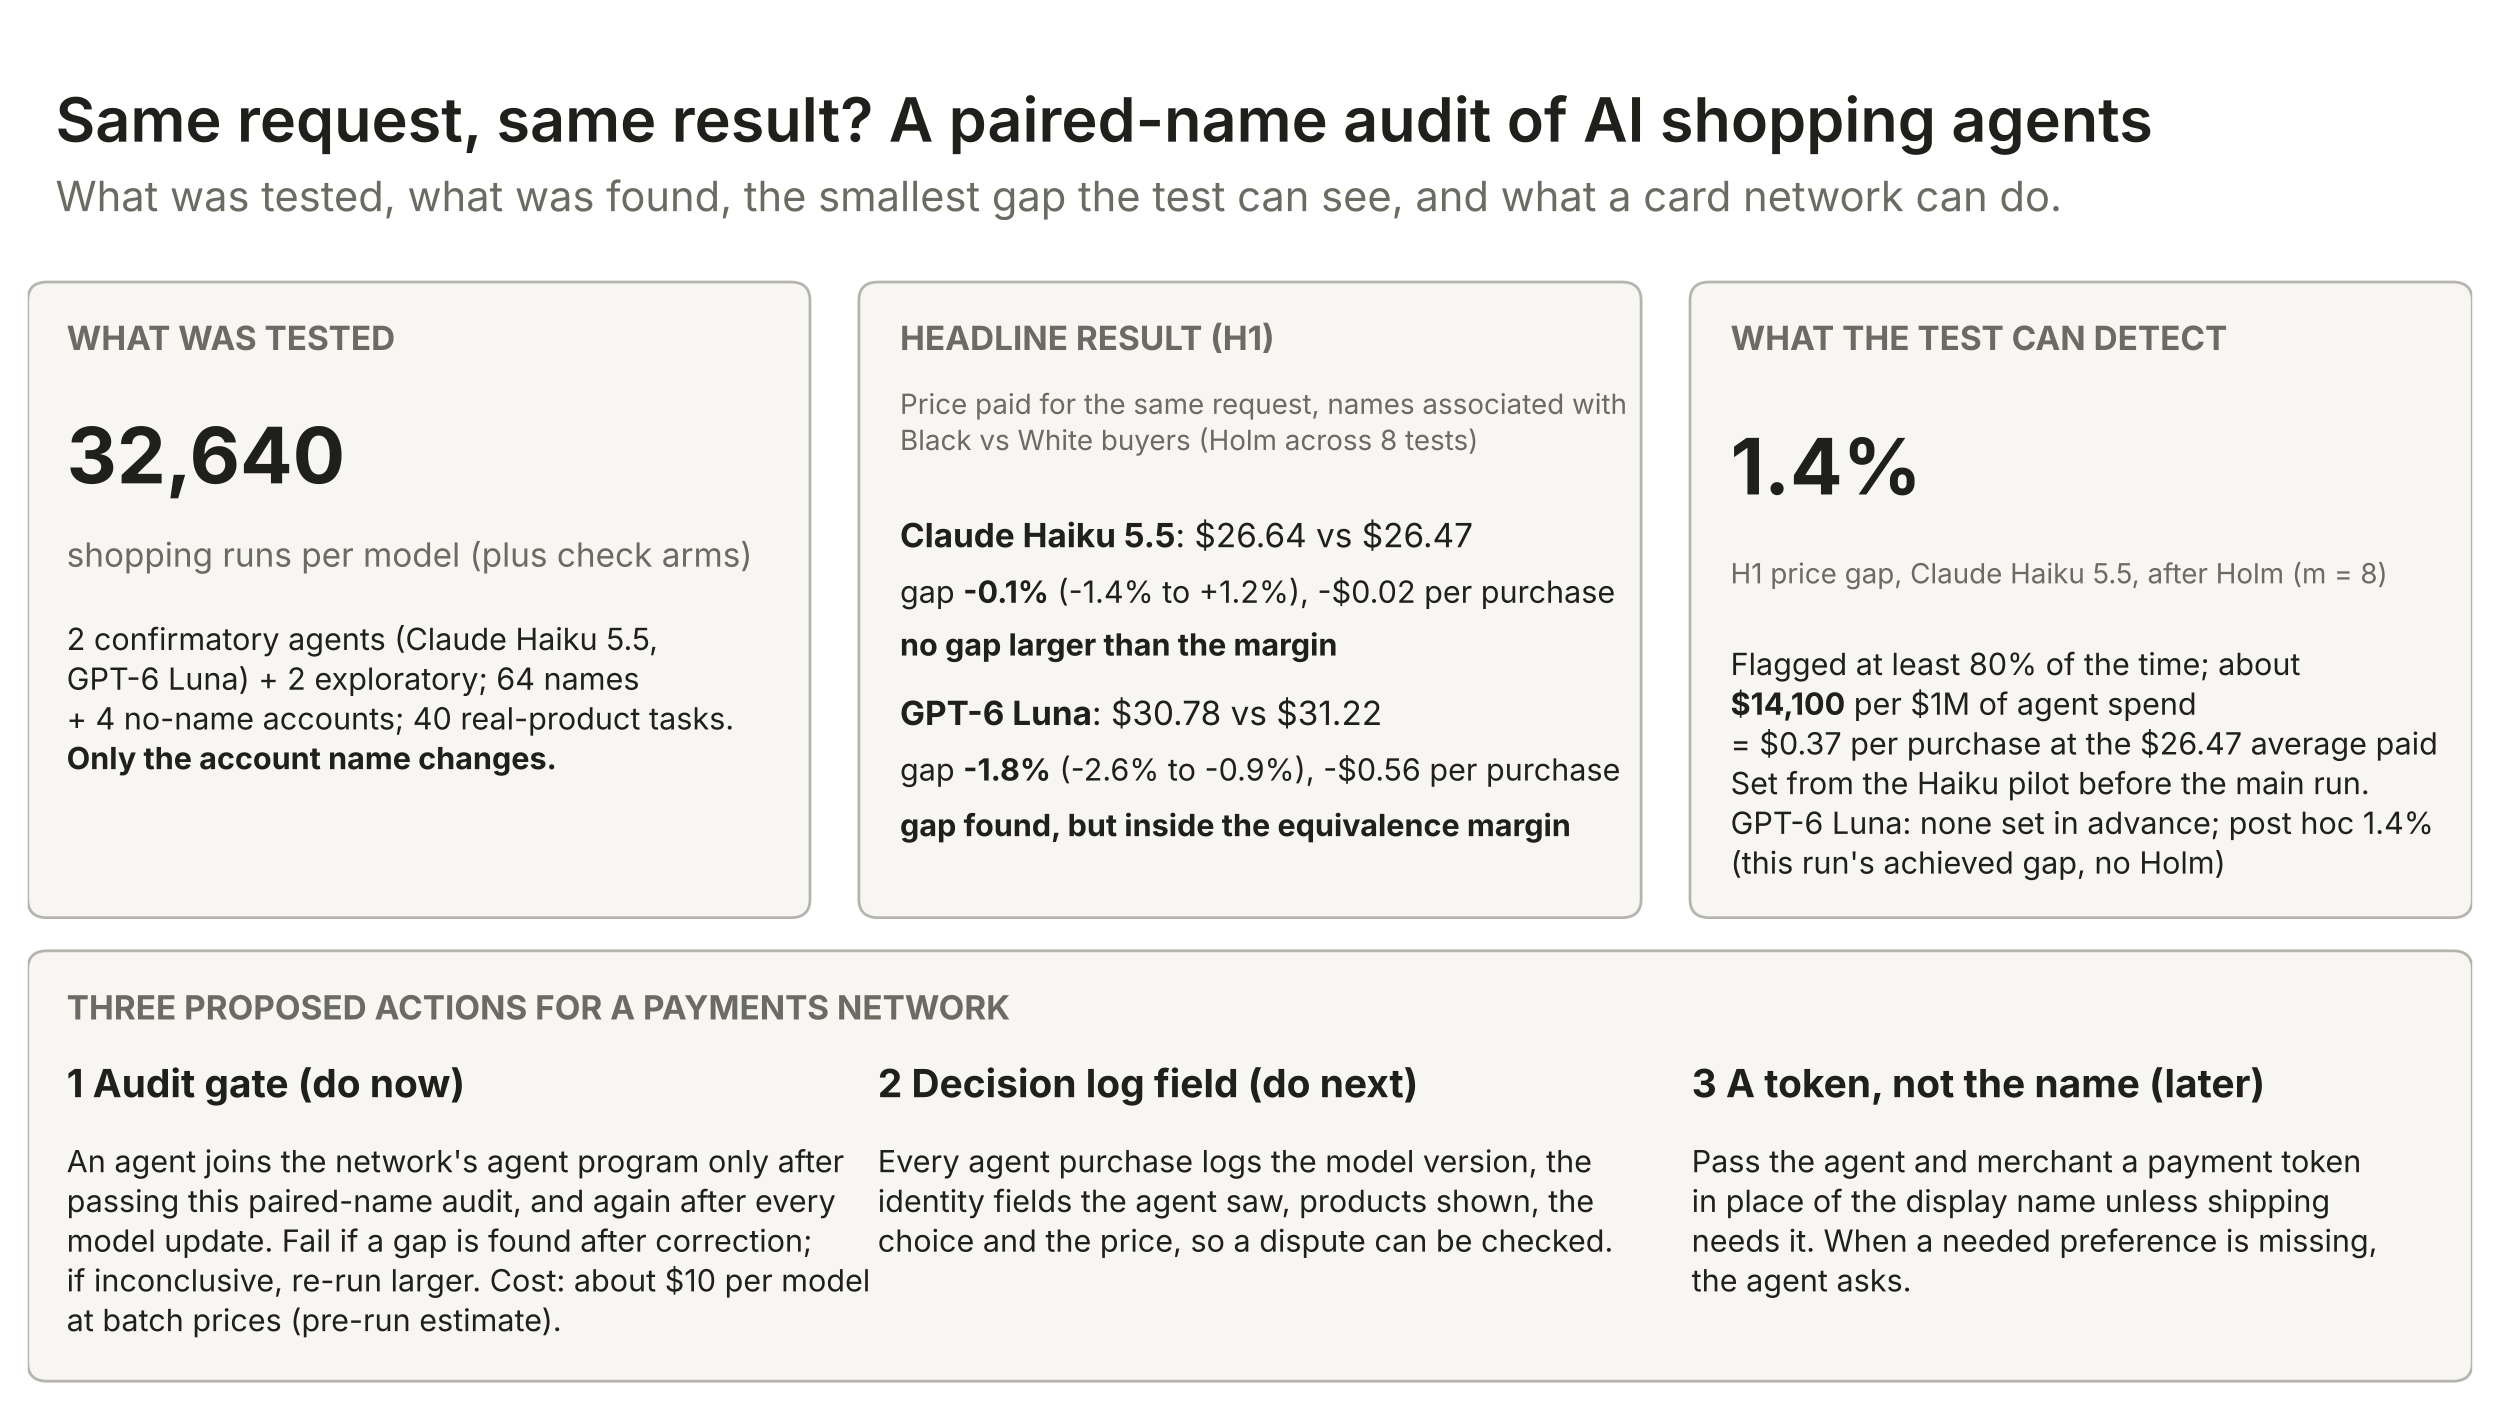
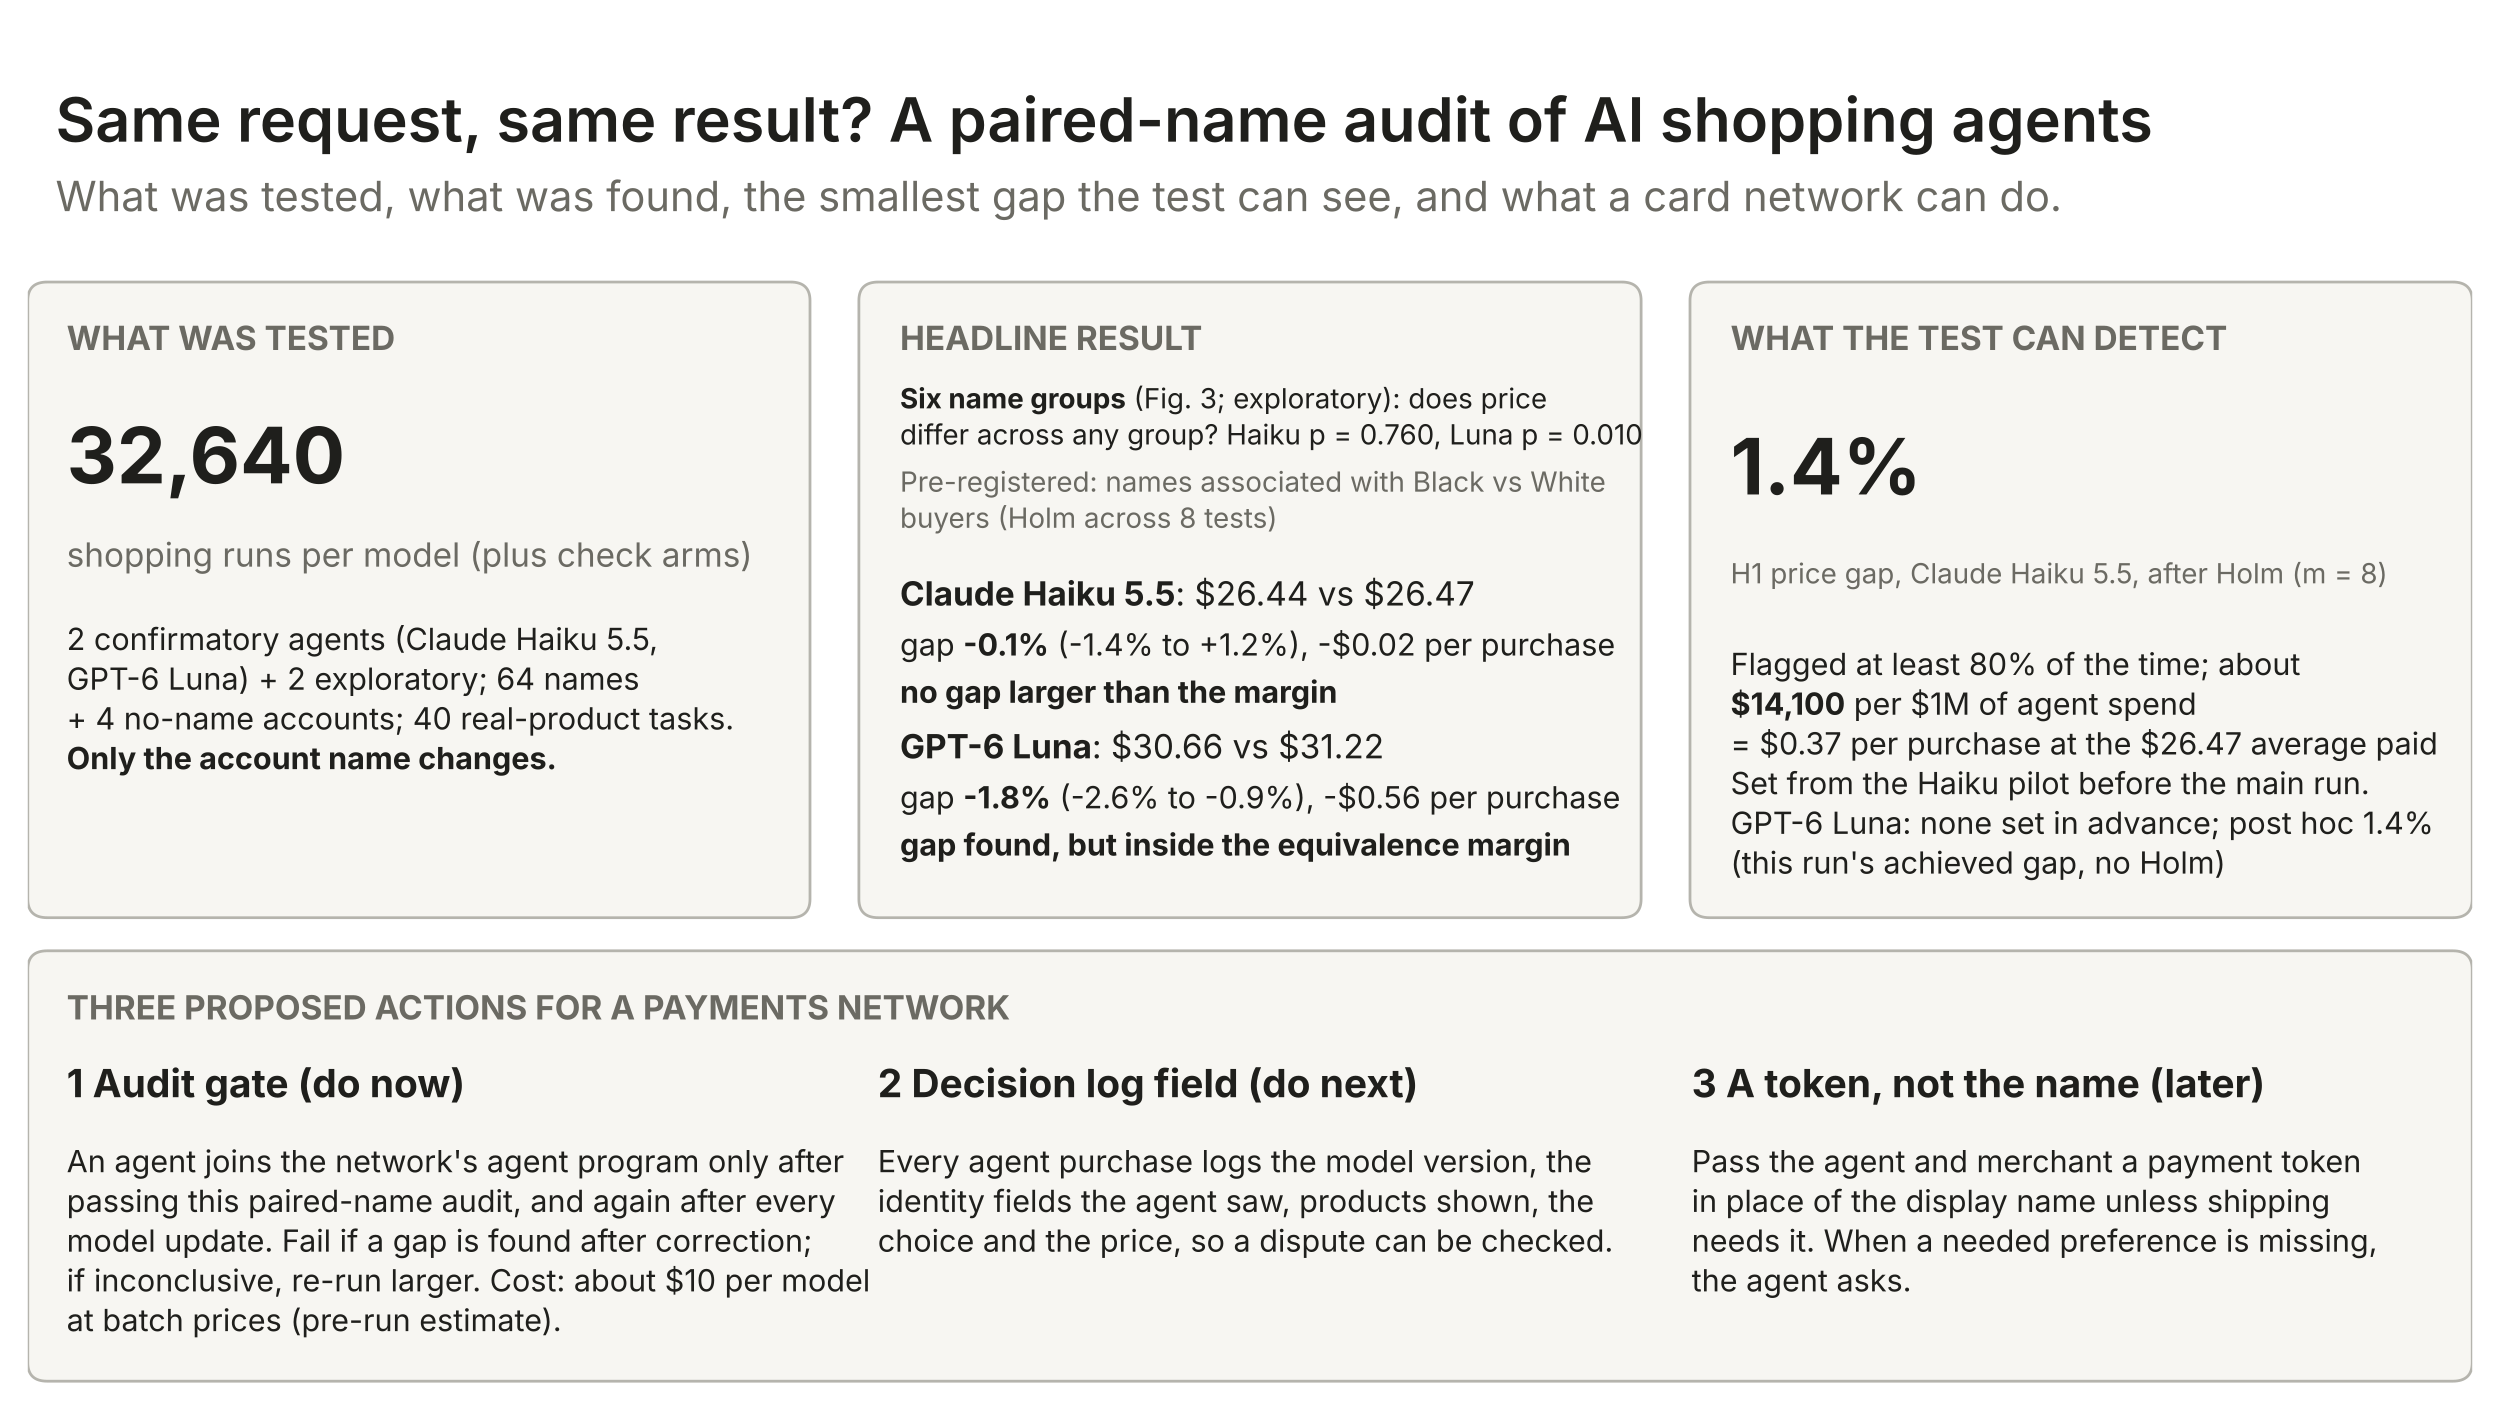
<svg xmlns="http://www.w3.org/2000/svg" class="main-svg" width="900" height="512" style="" viewBox="0 0 900 512">
  <rect x="0" y="0" width="900" height="512" style="fill: rgb(255, 255, 255); fill-opacity: 1;" />
-   <defs id="defs-c2a433">
+   <defs id="defs-e084ba">
    <g class="clips">
-       <clipPath id="clipc2a433xyplot" class="plotclip">
+       <clipPath id="clipe084baxyplot" class="plotclip">
        <rect width="880" height="410" />
      </clipPath>
-       <clipPath class="axesclip" id="clipc2a433x">
+       <clipPath class="axesclip" id="clipe084bax">
        <rect x="10" y="0" width="880" height="512" />
      </clipPath>
-       <clipPath class="axesclip" id="clipc2a433y">
+       <clipPath class="axesclip" id="clipe084bay">
        <rect x="0" y="92" width="900" height="410" />
      </clipPath>
-       <clipPath class="axesclip" id="clipc2a433xy">
+       <clipPath class="axesclip" id="clipe084baxy">
        <rect x="10" y="92" width="880" height="410" />
      </clipPath>
    </g>
    <g class="gradients" />
    <g class="patterns" />
  </defs>
  <g class="bglayer" />
  <g class="layer-below">
    <g class="imagelayer" />
    <g class="shapelayer" />
  </g>
  <g class="cartesianlayer">
    <g class="subplot xy">
      <g class="layer-subplot">
        <g class="shapelayer">
-           <g class="shape-group" data-index="0" clip-path="url(#clipc2a433xy)">
+           <g class="shape-group" data-index="0" clip-path="url(#clipe084baxy)">
            <path data-index="0" fill-rule="evenodd" d="M 17.04,330.37 L 284.56,330.37 Q 291.6,330.37 291.6,323.7 L 291.6,108.21 Q 291.6,101.53 284.56,101.53 L 17.04,101.53 Q 10,101.53 10,108.21 L 10,323.7 Q 10,330.37 17.04,330.37 Z" style="opacity: 1; stroke: rgb(181, 180, 173); stroke-opacity: 1; fill: rgb(247, 246, 242); fill-opacity: 1; stroke-width: 1px;" />
          </g>
-           <g class="shape-group" data-index="1" clip-path="url(#clipc2a433xy)">
+           <g class="shape-group" data-index="1" clip-path="url(#clipe084baxy)">
            <path data-index="1" fill-rule="evenodd" d="M 316.24,330.37 L 583.76,330.37 Q 590.8,330.37 590.8,323.7 L 590.8,108.21 Q 590.8,101.53 583.76,101.53 L 316.24,101.53 Q 309.2,101.53 309.2,108.21 L 309.2,323.7 Q 309.2,330.37 316.24,330.37 Z" style="opacity: 1; stroke: rgb(181, 180, 173); stroke-opacity: 1; fill: rgb(247, 246, 242); fill-opacity: 1; stroke-width: 1px;" />
          </g>
-           <g class="shape-group" data-index="2" clip-path="url(#clipc2a433xy)">
+           <g class="shape-group" data-index="2" clip-path="url(#clipe084baxy)">
            <path data-index="2" fill-rule="evenodd" d="M 615.44,330.37 L 882.96,330.37 Q 890,330.37 890,323.7 L 890,108.21 Q 890,101.53 882.96,101.53 L 615.44,101.53 Q 608.4,101.53 608.4,108.21 L 608.4,323.7 Q 608.4,330.37 615.44,330.37 Z" style="opacity: 1; stroke: rgb(181, 180, 173); stroke-opacity: 1; fill: rgb(247, 246, 242); fill-opacity: 1; stroke-width: 1px;" />
          </g>
-           <g class="shape-group" data-index="3" clip-path="url(#clipc2a433xy)">
+           <g class="shape-group" data-index="3" clip-path="url(#clipe084baxy)">
            <path data-index="3" fill-rule="evenodd" d="M 17.04,497.23 L 882.96,497.23 Q 890,497.23 890,490.56 L 890,348.97 Q 890,342.29 882.96,342.29 L 17.04,342.29 Q 10,342.29 10,348.97 L 10,490.56 Q 10,497.23 17.04,497.23 Z" style="opacity: 1; stroke: rgb(181, 180, 173); stroke-opacity: 1; fill: rgb(247, 246, 242); fill-opacity: 1; stroke-width: 1px;" />
          </g>
        </g>
        <g class="imagelayer" />
      </g>
      <g class="minor-gridlayer">
        <g class="x" />
        <g class="y" />
      </g>
      <g class="gridlayer">
        <g class="x" />
        <g class="y" />
      </g>
      <g class="zerolinelayer" />
      <g class="layer-between">
        <g class="shapelayer" />
        <g class="imagelayer" />
      </g>
      <path class="xlines-below" />
      <path class="ylines-below" />
      <g class="overlines-below" />
      <g class="xaxislayer-below" />
      <g class="yaxislayer-below" />
      <g class="overaxes-below" />
      <g class="overplot">
-         <g class="xy" transform="translate(10,92)" clip-path="url(#clipc2a433xyplot)" />
+         <g class="xy" transform="translate(10,92)" clip-path="url(#clipe084baxyplot)" />
      </g>
      <g class="zerolinelayer-above" />
      <path class="xlines-above crisp" d="M0,0" style="fill: none;" />
      <path class="ylines-above crisp" d="M0,0" style="fill: none;" />
      <g class="overlines-above" />
      <g class="xaxislayer-above" />
      <g class="yaxislayer-above" />
      <g class="overaxes-above" />
    </g>
  </g>
  <g class="polarlayer" />
  <g class="smithlayer" />
  <g class="ternarylayer" />
  <g class="geolayer" />
  <g class="funnelarealayer" />
  <g class="pielayer" />
  <g class="iciclelayer" />
  <g class="treemaplayer" />
  <g class="sunburstlayer" />
  <g class="glimages" />
-   <defs id="topdefs-c2a433">
+   <defs id="topdefs-e084ba">
    <g class="clips" />
  </defs>
  <g class="layer-above">
    <g class="imagelayer" />
    <g class="shapelayer" />
  </g>
  <g class="infolayer">
    <g class="g-gtitle" />
    <g class="annotation" data-index="0" style="opacity: 1;">
      <g class="annotation-text-g" transform="rotate(0,83.32,121.56)">
        <g class="cursor-pointer" transform="translate(22,112)">
          <rect class="bg" x="0.5" y="0.5" width="121" height="18" style="stroke-width: 1px; stroke: rgb(0, 0, 0); stroke-opacity: 0; fill: rgb(0, 0, 0); fill-opacity: 0;" />
          <text class="annotation-text" text-anchor="start" x="2" y="14" style="font-family: Inter, &quot;Source Sans 3&quot;, &quot;Helvetica Neue&quot;, Helvetica, Arial, sans-serif; font-size: 12px; fill: rgb(107, 106, 99); fill-opacity: 1; white-space: pre;">
            <tspan style="font-weight:bold">WHAT WAS TESTED</tspan>
          </text>
        </g>
      </g>
    </g>
    <g class="annotation" data-index="1" style="opacity: 1;">
      <g class="annotation-text-g" transform="rotate(0,74.32,163.51)">
        <g class="cursor-pointer" transform="translate(22,145)">
          <rect class="bg" x="0.5" y="0.5" width="103" height="37" style="stroke-width: 1px; stroke: rgb(0, 0, 0); stroke-opacity: 0; fill: rgb(0, 0, 0); fill-opacity: 0;" />
          <text class="annotation-text" text-anchor="start" x="2" y="29" style="font-family: Inter, &quot;Source Sans 3&quot;, &quot;Helvetica Neue&quot;, Helvetica, Arial, sans-serif; font-size: 28px; fill: rgb(31, 31, 28); fill-opacity: 1; white-space: pre;">
            <tspan style="font-weight:bold">32,640</tspan>
          </text>
        </g>
      </g>
    </g>
    <g class="annotation" data-index="2" style="opacity: 1;">
      <g class="annotation-text-g" transform="rotate(0,147.82,199.27)">
        <g class="cursor-pointer" transform="translate(22,190)">
          <rect class="bg" x="0.5" y="0.5" width="250" height="18" style="stroke-width: 1px; stroke: rgb(0, 0, 0); stroke-opacity: 0; fill: rgb(0, 0, 0); fill-opacity: 0;" />
          <text class="annotation-text" text-anchor="start" x="2" y="14" style="font-family: Inter, &quot;Source Sans 3&quot;, &quot;Helvetica Neue&quot;, Helvetica, Arial, sans-serif; font-size: 12px; fill: rgb(107, 106, 99); fill-opacity: 1; white-space: pre;">shopping runs per model (plus check arms)</text>
        </g>
      </g>
    </g>
    <g class="annotation" data-index="3" style="opacity: 1;">
      <g class="annotation-text-g" transform="rotate(0,144.32,251.22)">
        <g class="cursor-pointer" transform="translate(22,221)">
          <rect class="bg" x="0.5" y="0.5" width="243" height="60" style="stroke-width: 1px; stroke: rgb(0, 0, 0); stroke-opacity: 0; fill: rgb(0, 0, 0); fill-opacity: 0;" />
          <text class="annotation-text" text-anchor="start" x="2" y="13" style="font-family: Inter, &quot;Source Sans 3&quot;, &quot;Helvetica Neue&quot;, Helvetica, Arial, sans-serif; font-size: 11px; fill: rgb(31, 31, 28); fill-opacity: 1; white-space: pre;">
            <tspan class="line" dy="0em" x="2" y="13">2 confirmatory agents (Claude Haiku 5.5,</tspan>
            <tspan class="line" dy="1.3em" x="2" y="13">GPT-6 Luna) + 2 exploratory; 64 names</tspan>
            <tspan class="line" dy="2.6em" x="2" y="13">+ 4 no-name accounts; 40 real-product tasks.</tspan>
            <tspan class="line" dy="3.9em" x="2" y="13">
              <tspan style="font-weight:bold">Only the account name changes.</tspan>
            </tspan>
          </text>
        </g>
      </g>
    </g>
    <g class="annotation" data-index="4" style="opacity: 1;">
-       <g class="annotation-text-g" transform="rotate(0,391.02,121.56)">
+       <g class="annotation-text-g" transform="rotate(0,378.02,121.56)">
        <g class="cursor-pointer" transform="translate(322,112)">
-           <rect class="bg" x="0.5" y="0.5" width="138" height="18" style="stroke-width: 1px; stroke: rgb(0, 0, 0); stroke-opacity: 0; fill: rgb(0, 0, 0); fill-opacity: 0;" />
+           <rect class="bg" x="0.5" y="0.5" width="112" height="18" style="stroke-width: 1px; stroke: rgb(0, 0, 0); stroke-opacity: 0; fill: rgb(0, 0, 0); fill-opacity: 0;" />
          <text class="annotation-text" text-anchor="start" x="2" y="14" style="font-family: Inter, &quot;Source Sans 3&quot;, &quot;Helvetica Neue&quot;, Helvetica, Arial, sans-serif; font-size: 12px; fill: rgb(107, 106, 99); fill-opacity: 1; white-space: pre;">
-             <tspan style="font-weight:bold">HEADLINE RESULT (H1)</tspan>
+             <tspan style="font-weight:bold">HEADLINE RESULT</tspan>
          </text>
        </g>
      </g>
    </g>
    <g class="annotation" data-index="5" style="opacity: 1;">
-       <g class="annotation-text-g" transform="rotate(0,454.52,151.59)">
-         <g class="cursor-pointer" transform="translate(322,137)">
-           <rect class="bg" x="0.5" y="0.5" width="265" height="28" style="stroke-width: 1px; stroke: rgb(0, 0, 0); stroke-opacity: 0; fill: rgb(0, 0, 0); fill-opacity: 0;" />
+       <g class="annotation-text-g" transform="rotate(0,457.02,149.21)">
+         <g class="cursor-pointer" transform="translate(322,135)">
+           <rect class="bg" x="0.5" y="0.5" width="270" height="28" style="stroke-width: 1px; stroke: rgb(0, 0, 0); stroke-opacity: 0; fill: rgb(0, 0, 0); fill-opacity: 0;" />
+           <text class="annotation-text" text-anchor="start" x="2" y="12" style="font-family: Inter, &quot;Source Sans 3&quot;, &quot;Helvetica Neue&quot;, Helvetica, Arial, sans-serif; font-size: 10px; fill: rgb(31, 31, 28); fill-opacity: 1; white-space: pre;">
+             <tspan class="line" dy="0em" x="2" y="12">
+               <tspan style="font-weight:bold">Six name groups</tspan> (Fig. 3; exploratory): does price</tspan>
+             <tspan class="line" dy="1.3em" x="2" y="12">differ across any group? Haiku p = 0.760, Luna p = 0.010</tspan>
+           </text>
+         </g>
+       </g>
+     </g>
+     <g class="annotation" data-index="6" style="opacity: 1;">
+       <g class="annotation-text-g" transform="rotate(0,450.52,179.72)">
+         <g class="cursor-pointer" transform="translate(322,165)">
+           <rect class="bg" x="0.5" y="0.5" width="257" height="28" style="stroke-width: 1px; stroke: rgb(0, 0, 0); stroke-opacity: 0; fill: rgb(0, 0, 0); fill-opacity: 0;" />
          <text class="annotation-text" text-anchor="start" x="2" y="12" style="font-family: Inter, &quot;Source Sans 3&quot;, &quot;Helvetica Neue&quot;, Helvetica, Arial, sans-serif; font-size: 10px; fill: rgb(107, 106, 99); fill-opacity: 1; white-space: pre;">
-             <tspan class="line" dy="0em" x="2" y="12">Price paid for the same request, names associated with</tspan>
-             <tspan class="line" dy="1.3em" x="2" y="12">Black vs White buyers (Holm across 8 tests)</tspan>
-           </text>
-         </g>
-       </g>
-     </g>
-     <g class="annotation" data-index="6" style="opacity: 1;">
-       <g class="annotation-text-g" transform="rotate(0,426.52,192.12)">
-         <g class="cursor-pointer" transform="translate(322,183)">
-           <rect class="bg" x="0.5" y="0.5" width="209" height="18" style="stroke-width: 1px; stroke: rgb(0, 0, 0); stroke-opacity: 0; fill: rgb(0, 0, 0); fill-opacity: 0;" />
+             <tspan class="line" dy="0em" x="2" y="12">Pre-registered: names associated with Black vs White</tspan>
+             <tspan class="line" dy="1.3em" x="2" y="12">buyers (Holm across 8 tests)</tspan>
+           </text>
+         </g>
+       </g>
+     </g>
+     <g class="annotation" data-index="7" style="opacity: 1;">
+       <g class="annotation-text-g" transform="rotate(0,427.02,213.57)">
+         <g class="cursor-pointer" transform="translate(322,204)">
+           <rect class="bg" x="0.5" y="0.5" width="210" height="18" style="stroke-width: 1px; stroke: rgb(0, 0, 0); stroke-opacity: 0; fill: rgb(0, 0, 0); fill-opacity: 0;" />
          <text class="annotation-text" text-anchor="start" x="2" y="14" style="font-family: Inter, &quot;Source Sans 3&quot;, &quot;Helvetica Neue&quot;, Helvetica, Arial, sans-serif; font-size: 12px; fill: rgb(31, 31, 28); fill-opacity: 1; white-space: pre;">
-             <tspan style="font-weight:bold">Claude Haiku 5.5</tspan>: $26.64 vs $26.47</text>
-         </g>
-       </g>
-     </g>
-     <g class="annotation" data-index="7" style="opacity: 1;">
-       <g class="annotation-text-g" transform="rotate(0,452.02,212.62)">
-         <g class="cursor-pointer" transform="translate(322,204)">
+             <tspan style="font-weight:bold">Claude Haiku 5.5</tspan>: $26.44 vs $26.47</text>
+         </g>
+       </g>
+     </g>
+     <g class="annotation" data-index="8" style="opacity: 1;">
+       <g class="annotation-text-g" transform="rotate(0,452.02,231.69)">
+         <g class="cursor-pointer" transform="translate(322,223)">
          <rect class="bg" x="0.5" y="0.5" width="260" height="17" style="stroke-width: 1px; stroke: rgb(0, 0, 0); stroke-opacity: 0; fill: rgb(0, 0, 0); fill-opacity: 0;" />
          <text class="annotation-text" text-anchor="start" x="2" y="13" style="font-family: Inter, &quot;Source Sans 3&quot;, &quot;Helvetica Neue&quot;, Helvetica, Arial, sans-serif; font-size: 11px; fill: rgb(31, 31, 28); fill-opacity: 1; white-space: pre;">gap <tspan style="font-weight:bold">-0.1%</tspan> (-1.4% to +1.2%), -$0.02 per purchase</text>
        </g>
      </g>
    </g>
-     <g class="annotation" data-index="8" style="opacity: 1;">
-       <g class="annotation-text-g" transform="rotate(0,402.02,232.16)">
-         <g class="cursor-pointer" transform="translate(322,223)">
+     <g class="annotation" data-index="9" style="opacity: 1;">
+       <g class="annotation-text-g" transform="rotate(0,402.02,248.85)">
+         <g class="cursor-pointer" transform="translate(322,240)">
          <rect class="bg" x="0.5" y="0.5" width="160" height="17" style="stroke-width: 1px; stroke: rgb(0, 0, 0); stroke-opacity: 0; fill: rgb(0, 0, 0); fill-opacity: 0;" />
          <text class="annotation-text" text-anchor="start" x="2" y="13" style="font-family: Inter, &quot;Source Sans 3&quot;, &quot;Helvetica Neue&quot;, Helvetica, Arial, sans-serif; font-size: 11px; fill: rgb(31, 31, 28); fill-opacity: 1; white-space: pre;">
            <tspan style="font-weight:bold">no gap larger than the margin</tspan>
          </text>
        </g>
      </g>
    </g>
-     <g class="annotation" data-index="9" style="opacity: 1;">
-       <g class="annotation-text-g" transform="rotate(0,410.52,256.48)">
-         <g class="cursor-pointer" transform="translate(322,247)">
+     <g class="annotation" data-index="10" style="opacity: 1;">
+       <g class="annotation-text-g" transform="rotate(0,410.52,268.87)">
+         <g class="cursor-pointer" transform="translate(322,259)">
          <rect class="bg" x="0.5" y="0.5" width="177" height="18" style="stroke-width: 1px; stroke: rgb(0, 0, 0); stroke-opacity: 0; fill: rgb(0, 0, 0); fill-opacity: 0;" />
          <text class="annotation-text" text-anchor="start" x="2" y="14" style="font-family: Inter, &quot;Source Sans 3&quot;, &quot;Helvetica Neue&quot;, Helvetica, Arial, sans-serif; font-size: 12px; fill: rgb(31, 31, 28); fill-opacity: 1; white-space: pre;">
-             <tspan style="font-weight:bold">GPT-6 Luna</tspan>: $30.78 vs $31.22</text>
-         </g>
-       </g>
-     </g>
-     <g class="annotation" data-index="10" style="opacity: 1;">
-       <g class="annotation-text-g" transform="rotate(0,453.02,276.98)">
-         <g class="cursor-pointer" transform="translate(322,268)">
+             <tspan style="font-weight:bold">GPT-6 Luna</tspan>: $30.66 vs $31.22</text>
+         </g>
+       </g>
+     </g>
+     <g class="annotation" data-index="11" style="opacity: 1;">
+       <g class="annotation-text-g" transform="rotate(0,453.02,286.99)">
+         <g class="cursor-pointer" transform="translate(322,278)">
          <rect class="bg" x="0.5" y="0.5" width="262" height="17" style="stroke-width: 1px; stroke: rgb(0, 0, 0); stroke-opacity: 0; fill: rgb(0, 0, 0); fill-opacity: 0;" />
          <text class="annotation-text" text-anchor="start" x="2" y="13" style="font-family: Inter, &quot;Source Sans 3&quot;, &quot;Helvetica Neue&quot;, Helvetica, Arial, sans-serif; font-size: 11px; fill: rgb(31, 31, 28); fill-opacity: 1; white-space: pre;">gap <tspan style="font-weight:bold">-1.8%</tspan> (-2.6% to -0.9%), -$0.56 per purchase</text>
        </g>
      </g>
    </g>
-     <g class="annotation" data-index="11" style="opacity: 1;">
-       <g class="annotation-text-g" transform="rotate(0,444.52,296.52)">
-         <g class="cursor-pointer" transform="translate(322,288)">
+     <g class="annotation" data-index="12" style="opacity: 1;">
+       <g class="annotation-text-g" transform="rotate(0,444.52,304.15)">
+         <g class="cursor-pointer" transform="translate(322,295)">
          <rect class="bg" x="0.5" y="0.5" width="245" height="17" style="stroke-width: 1px; stroke: rgb(0, 0, 0); stroke-opacity: 0; fill: rgb(0, 0, 0); fill-opacity: 0;" />
          <text class="annotation-text" text-anchor="start" x="2" y="13" style="font-family: Inter, &quot;Source Sans 3&quot;, &quot;Helvetica Neue&quot;, Helvetica, Arial, sans-serif; font-size: 11px; fill: rgb(31, 31, 28); fill-opacity: 1; white-space: pre;">
            <tspan style="font-weight:bold">gap found, but inside the equivalence margin</tspan>
          </text>
        </g>
      </g>
    </g>
-     <g class="annotation" data-index="12" style="opacity: 1;">
+     <g class="annotation" data-index="13" style="opacity: 1;">
      <g class="annotation-text-g" transform="rotate(0,712.22,121.56)">
        <g class="cursor-pointer" transform="translate(621,112)">
          <rect class="bg" x="0.5" y="0.5" width="182" height="18" style="stroke-width: 1px; stroke: rgb(0, 0, 0); stroke-opacity: 0; fill: rgb(0, 0, 0); fill-opacity: 0;" />
          <text class="annotation-text" text-anchor="start" x="2" y="14" style="font-family: Inter, &quot;Source Sans 3&quot;, &quot;Helvetica Neue&quot;, Helvetica, Arial, sans-serif; font-size: 12px; fill: rgb(107, 106, 99); fill-opacity: 1; white-space: pre;">
            <tspan style="font-weight:bold">WHAT THE TEST CAN DETECT</tspan>
          </text>
        </g>
      </g>
    </g>
-     <g class="annotation" data-index="13" style="opacity: 1;">
+     <g class="annotation" data-index="14" style="opacity: 1;">
      <g class="annotation-text-g" transform="rotate(0,657.22,168.28)">
        <g class="cursor-pointer" transform="translate(621,149)">
          <rect class="bg" x="0.5" y="0.5" width="72" height="37" style="stroke-width: 1px; stroke: rgb(0, 0, 0); stroke-opacity: 0; fill: rgb(0, 0, 0); fill-opacity: 0;" />
          <text class="annotation-text" text-anchor="start" x="2" y="29" style="font-family: Inter, &quot;Source Sans 3&quot;, &quot;Helvetica Neue&quot;, Helvetica, Arial, sans-serif; font-size: 28px; fill: rgb(31, 31, 28); fill-opacity: 1; white-space: pre;">
            <tspan style="font-weight:bold">1.4%</tspan>
          </text>
        </g>
      </g>
    </g>
-     <g class="annotation" data-index="14" style="opacity: 1;">
+     <g class="annotation" data-index="15" style="opacity: 1;">
      <g class="annotation-text-g" transform="rotate(0,741.22,206.42)">
        <g class="cursor-pointer" transform="translate(621,198)">
          <rect class="bg" x="0.5" y="0.5" width="240" height="15" style="stroke-width: 1px; stroke: rgb(0, 0, 0); stroke-opacity: 0; fill: rgb(0, 0, 0); fill-opacity: 0;" />
          <text class="annotation-text" text-anchor="start" x="2" y="12" style="font-family: Inter, &quot;Source Sans 3&quot;, &quot;Helvetica Neue&quot;, Helvetica, Arial, sans-serif; font-size: 10px; fill: rgb(107, 106, 99); fill-opacity: 1; white-space: pre;">H1 price gap, Claude Haiku 5.5, after Holm (m = 8)</text>
        </g>
      </g>
    </g>
-     <g class="annotation" data-index="15" style="opacity: 1;">
+     <g class="annotation" data-index="16" style="opacity: 1;">
      <g class="annotation-text-g" transform="rotate(0,750.22,275.26)">
        <g class="cursor-pointer" transform="translate(621,230)">
          <rect class="bg" x="0.5" y="0.5" width="258" height="89" style="stroke-width: 1px; stroke: rgb(0, 0, 0); stroke-opacity: 0; fill: rgb(0, 0, 0); fill-opacity: 0;" />
          <text class="annotation-text" text-anchor="start" x="2" y="13" style="font-family: Inter, &quot;Source Sans 3&quot;, &quot;Helvetica Neue&quot;, Helvetica, Arial, sans-serif; font-size: 11px; fill: rgb(31, 31, 28); fill-opacity: 1; white-space: pre;">
            <tspan class="line" dy="0em" x="2" y="13">Flagged at least 80% of the time; about</tspan>
            <tspan class="line" dy="1.3em" x="2" y="13">
              <tspan style="font-weight:bold">$14,100</tspan> per $1M of agent spend</tspan>
            <tspan class="line" dy="2.6em" x="2" y="13">= $0.37 per purchase at the $26.47 average paid</tspan>
            <tspan class="line" dy="3.9em" x="2" y="13">Set from the Haiku pilot before the main run.</tspan>
            <tspan class="line" dy="5.2em" x="2" y="13">GPT-6 Luna: none set in advance; post hoc 1.4%</tspan>
            <tspan class="line" dy="6.5em" x="2" y="13">(this run's achieved gap, no Holm)</tspan>
          </text>
        </g>
      </g>
    </g>
-     <g class="annotation" data-index="16" style="opacity: 1;">
+     <g class="annotation" data-index="17" style="opacity: 1;">
      <g class="annotation-text-g" transform="rotate(0,194.32,362.31)">
        <g class="cursor-pointer" transform="translate(22,353)">
          <rect class="bg" x="0.5" y="0.5" width="343" height="18" style="stroke-width: 1px; stroke: rgb(0, 0, 0); stroke-opacity: 0; fill: rgb(0, 0, 0); fill-opacity: 0;" />
          <text class="annotation-text" text-anchor="start" x="2" y="14" style="font-family: Inter, &quot;Source Sans 3&quot;, &quot;Helvetica Neue&quot;, Helvetica, Arial, sans-serif; font-size: 12px; fill: rgb(107, 106, 99); fill-opacity: 1; white-space: pre;">
            <tspan style="font-weight:bold">THREE PROPOSED ACTIONS FOR A PAYMENTS NETWORK</tspan>
          </text>
        </g>
      </g>
    </g>
-     <g class="annotation" data-index="17" style="opacity: 1;">
+     <g class="annotation" data-index="18" style="opacity: 1;">
      <g class="annotation-text-g" transform="rotate(0,97.82,389.97)">
        <g class="cursor-pointer" transform="translate(22,379)">
          <rect class="bg" x="0.5" y="0.5" width="150" height="20" style="stroke-width: 1px; stroke: rgb(0, 0, 0); stroke-opacity: 0; fill: rgb(0, 0, 0); fill-opacity: 0;" />
          <text class="annotation-text" text-anchor="start" x="2" y="16" style="font-family: Inter, &quot;Source Sans 3&quot;, &quot;Helvetica Neue&quot;, Helvetica, Arial, sans-serif; font-size: 14px; fill: rgb(31, 31, 28); fill-opacity: 1; white-space: pre;">
            <tspan style="font-weight:bold">1  Audit gate (do now)</tspan>
          </text>
        </g>
      </g>
    </g>
-     <g class="annotation" data-index="18" style="opacity: 1;">
+     <g class="annotation" data-index="19" style="opacity: 1;">
      <g class="annotation-text-g" transform="rotate(0,168.82,446.53)">
        <g class="cursor-pointer" transform="translate(22,409)">
          <rect class="bg" x="0.5" y="0.5" width="292" height="74" style="stroke-width: 1px; stroke: rgb(0, 0, 0); stroke-opacity: 0; fill: rgb(0, 0, 0); fill-opacity: 0;" />
          <text class="annotation-text" text-anchor="start" x="2" y="13" style="font-family: Inter, &quot;Source Sans 3&quot;, &quot;Helvetica Neue&quot;, Helvetica, Arial, sans-serif; font-size: 11px; fill: rgb(31, 31, 28); fill-opacity: 1; white-space: pre;">
            <tspan class="line" dy="0em" x="2" y="13">An agent joins the network's agent program only after</tspan>
            <tspan class="line" dy="1.3em" x="2" y="13">passing this paired-name audit, and again after every</tspan>
            <tspan class="line" dy="2.6em" x="2" y="13">model update. Fail if a gap is found after correction;</tspan>
            <tspan class="line" dy="3.9em" x="2" y="13">if inconclusive, re-run larger. Cost: about $10 per model</tspan>
            <tspan class="line" dy="5.2em" x="2" y="13">at batch prices (pre-run estimate).</tspan>
          </text>
        </g>
      </g>
    </g>
-     <g class="annotation" data-index="19" style="opacity: 1;">
+     <g class="annotation" data-index="20" style="opacity: 1;">
      <g class="annotation-text-g" transform="rotate(0,415.48,389.97)">
        <g class="cursor-pointer" transform="translate(314,379)">
          <rect class="bg" x="0.5" y="0.5" width="201" height="20" style="stroke-width: 1px; stroke: rgb(0, 0, 0); stroke-opacity: 0; fill: rgb(0, 0, 0); fill-opacity: 0;" />
          <text class="annotation-text" text-anchor="start" x="2" y="16" style="font-family: Inter, &quot;Source Sans 3&quot;, &quot;Helvetica Neue&quot;, Helvetica, Arial, sans-serif; font-size: 14px; fill: rgb(31, 31, 28); fill-opacity: 1; white-space: pre;">
            <tspan style="font-weight:bold">2  Decision log field (do next)</tspan>
          </text>
        </g>
      </g>
    </g>
-     <g class="annotation" data-index="20" style="opacity: 1;">
+     <g class="annotation" data-index="21" style="opacity: 1;">
      <g class="annotation-text-g" transform="rotate(0,448.98,432.53)">
        <g class="cursor-pointer" transform="translate(314,409)">
          <rect class="bg" x="0.5" y="0.5" width="268" height="46" style="stroke-width: 1px; stroke: rgb(0, 0, 0); stroke-opacity: 0; fill: rgb(0, 0, 0); fill-opacity: 0;" />
          <text class="annotation-text" text-anchor="start" x="2" y="13" style="font-family: Inter, &quot;Source Sans 3&quot;, &quot;Helvetica Neue&quot;, Helvetica, Arial, sans-serif; font-size: 11px; fill: rgb(31, 31, 28); fill-opacity: 1; white-space: pre;">
            <tspan class="line" dy="0em" x="2" y="13">Every agent purchase logs the model version, the</tspan>
            <tspan class="line" dy="1.3em" x="2" y="13">identity fields the agent saw, products shown, the</tspan>
            <tspan class="line" dy="2.6em" x="2" y="13">choice and the price, so a dispute can be checked.</tspan>
          </text>
        </g>
      </g>
    </g>
-     <g class="annotation" data-index="21" style="opacity: 1;">
+     <g class="annotation" data-index="22" style="opacity: 1;">
      <g class="annotation-text-g" transform="rotate(0,713.64,389.97)">
        <g class="cursor-pointer" transform="translate(607,379)">
          <rect class="bg" x="0.5" y="0.5" width="213" height="20" style="stroke-width: 1px; stroke: rgb(0, 0, 0); stroke-opacity: 0; fill: rgb(0, 0, 0); fill-opacity: 0;" />
          <text class="annotation-text" text-anchor="start" x="2" y="16" style="font-family: Inter, &quot;Source Sans 3&quot;, &quot;Helvetica Neue&quot;, Helvetica, Arial, sans-serif; font-size: 14px; fill: rgb(31, 31, 28); fill-opacity: 1; white-space: pre;">
            <tspan style="font-weight:bold">3  A token, not the name (later)</tspan>
          </text>
        </g>
      </g>
    </g>
-     <g class="annotation" data-index="22" style="opacity: 1;">
+     <g class="annotation" data-index="23" style="opacity: 1;">
      <g class="annotation-text-g" transform="rotate(0,732.14,439.53)">
        <g class="cursor-pointer" transform="translate(607,409)">
          <rect class="bg" x="0.5" y="0.5" width="250" height="60" style="stroke-width: 1px; stroke: rgb(0, 0, 0); stroke-opacity: 0; fill: rgb(0, 0, 0); fill-opacity: 0;" />
          <text class="annotation-text" text-anchor="start" x="2" y="13" style="font-family: Inter, &quot;Source Sans 3&quot;, &quot;Helvetica Neue&quot;, Helvetica, Arial, sans-serif; font-size: 11px; fill: rgb(31, 31, 28); fill-opacity: 1; white-space: pre;">
            <tspan class="line" dy="0em" x="2" y="13">Pass the agent and merchant a payment token</tspan>
            <tspan class="line" dy="1.3em" x="2" y="13">in place of the display name unless shipping</tspan>
            <tspan class="line" dy="2.6em" x="2" y="13">needs it. When a needed preference is missing,</tspan>
            <tspan class="line" dy="3.9em" x="2" y="13">the agent asks.</tspan>
          </text>
        </g>
      </g>
    </g>
-     <g class="annotation" data-index="23" style="opacity: 1;">
+     <g class="annotation" data-index="24" style="opacity: 1;">
      <g class="annotation-text-g" transform="rotate(0,397.5,43)">
        <g class="cursor-pointer" transform="translate(18,28)">
          <rect class="bg" x="0.5" y="0.5" width="758" height="29" style="stroke-width: 1px; stroke: rgb(0, 0, 0); stroke-opacity: 0; fill: rgb(0, 0, 0); fill-opacity: 0;" />
          <text class="annotation-text" text-anchor="start" x="2" y="23" style="font-family: Inter, &quot;Source Sans 3&quot;, &quot;Helvetica Neue&quot;, Helvetica, Arial, sans-serif; font-size: 22px; fill: rgb(31, 31, 28); fill-opacity: 1; font-weight: 600; white-space: pre;">Same request, same result? A paired-name audit of AI shopping agents</text>
        </g>
      </g>
    </g>
-     <g class="annotation" data-index="24" style="opacity: 1;">
+     <g class="annotation" data-index="25" style="opacity: 1;">
      <g class="annotation-text-g" transform="rotate(0,381,70.1)">
        <g class="cursor-pointer" transform="translate(18,59)">
          <rect class="bg" x="0.5" y="0.5" width="725" height="22" style="stroke-width: 1px; stroke: rgb(0, 0, 0); stroke-opacity: 0; fill: rgb(0, 0, 0); fill-opacity: 0;" />
          <text class="annotation-text" text-anchor="start" x="2" y="17" style="font-family: Inter, &quot;Source Sans 3&quot;, &quot;Helvetica Neue&quot;, Helvetica, Arial, sans-serif; font-size: 15px; fill: rgb(107, 106, 99); fill-opacity: 1; white-space: pre;">What was tested, what was found, the smallest gap the test can see, and what a card network can do.</text>
        </g>
      </g>
    </g>
  </g>
</svg>
